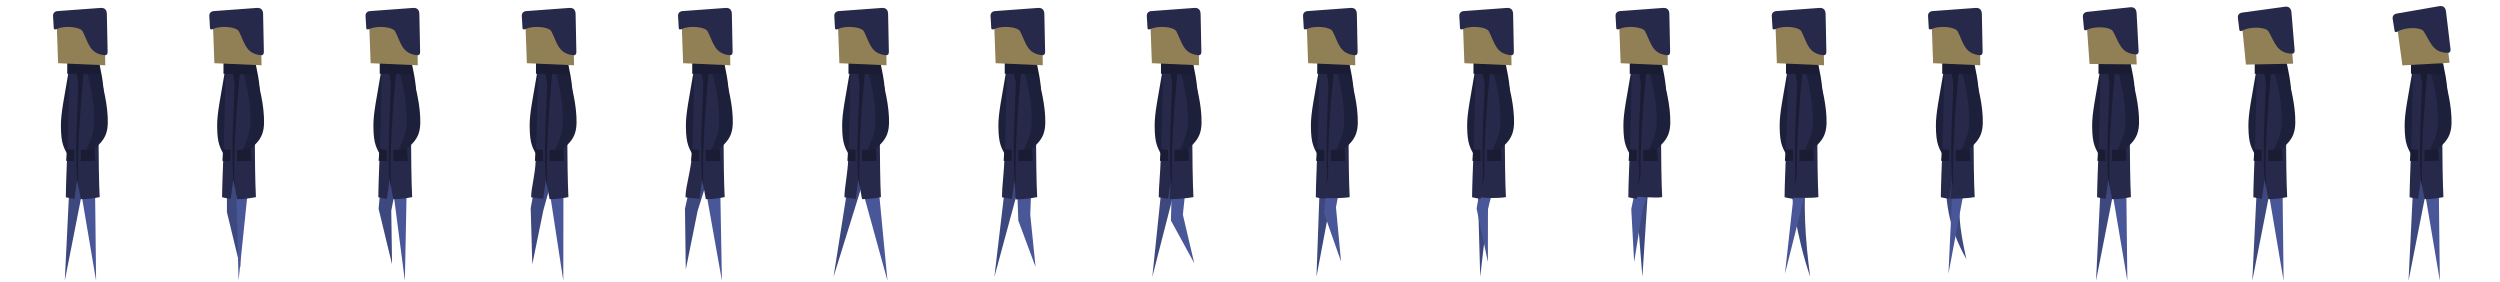
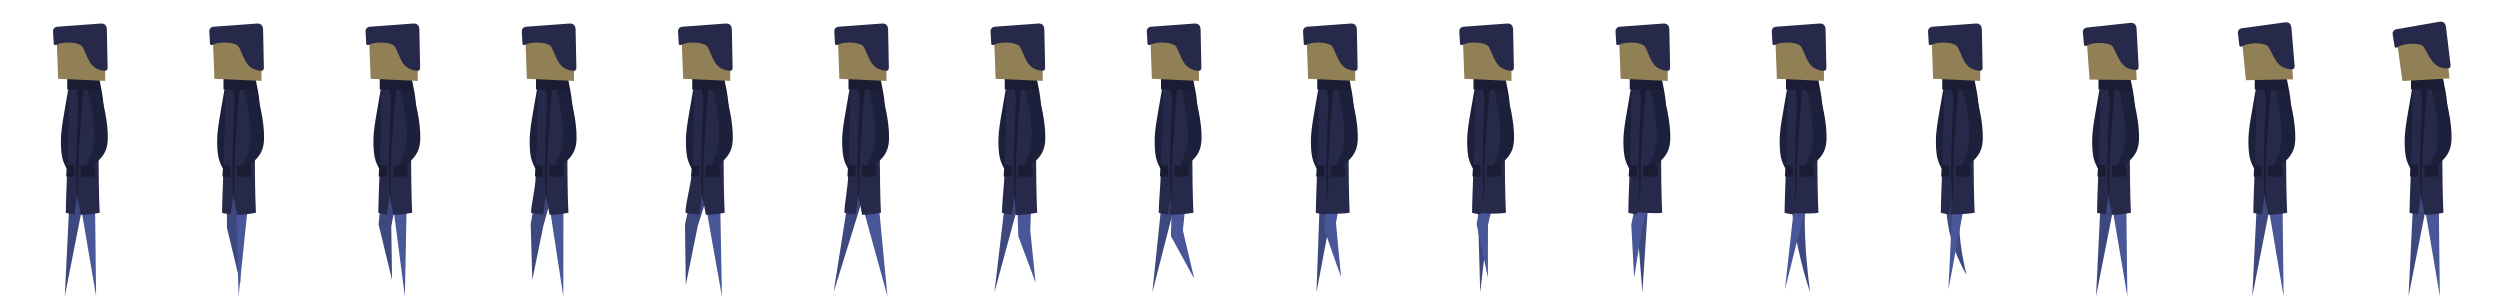
- <svg xmlns="http://www.w3.org/2000/svg" xmlns:xlink="http://www.w3.org/1999/xlink" width="1600" height="180" viewBox="0 0 1600 180" version="1.1" id="svg5713">
+ <svg xmlns="http://www.w3.org/2000/svg" xmlns:xlink="http://www.w3.org/1999/xlink" width="1600" height="190" viewBox="0 0 1600 190" version="1.1" id="svg5713">
  <defs id="defs5707">
    <clipPath clipPathUnits="userSpaceOnUse" id="clipPath4770">
      <path style="fill:none;fill-rule:evenodd;stroke:#000000;stroke-width:1px;stroke-linecap:butt;stroke-linejoin:miter;stroke-opacity:1" d="m 714.206,1001.363 -22.314,1.649 23.23,22.796 z" id="path4772" />
    </clipPath>
    <clipPath clipPathUnits="userSpaceOnUse" id="clipPath4930">
      <path style="fill:none;fill-rule:evenodd;stroke:#000000;stroke-width:1.155px;stroke-linecap:butt;stroke-linejoin:miter;stroke-opacity:1" d="M 48.79,54.024 14.806,54.726 55.591,84.227 Z" id="path4932" />
    </clipPath>
  </defs>
-   <g id="layer3" transform="translate(0,5)">
+   <g id="layer3" transform="translate(0,15)">
    <path id="path7828" d="m 51.7,41.172 h -7.857 c -2.597,15.831 -4.949,26.06 -4.871,34.531 0.111,11.978 1.892,13.873 5.687,20.775 -0.304,-9.506 0.198,-12.353 0.641,-20.285 C 45.967,64.27 48.634,50.421 51.7,41.172 Z" style="fill:#1d203a;fill-opacity:1;fill-rule:evenodd;stroke:none;stroke-width:1.203px;stroke-linecap:butt;stroke-linejoin:miter;stroke-opacity:1" />
    <use x="0" y="0" xlink:href="#path7828" id="use4942" transform="translate(99.99962)" width="100%" height="100%" />
    <use height="100%" width="100%" transform="translate(199.9996)" id="use4948" xlink:href="#path7828" y="0" x="0" />
    <use height="100%" width="100%" transform="translate(299.9996)" id="use4954" xlink:href="#path7828" y="0" x="0" />
    <use x="0" y="0" xlink:href="#path7828" id="use4956" transform="translate(399.9996)" width="100%" height="100%" />
    <use height="100%" width="100%" transform="translate(499.9996)" id="use4966" xlink:href="#path7828" y="0" x="0" />
    <use x="0" y="0" xlink:href="#path7828" id="use4968" transform="translate(599.9996)" width="100%" height="100%" />
    <use x="0" y="0" xlink:href="#path7828" id="use4970" transform="translate(699.9996)" width="100%" height="100%" />
    <use height="100%" width="100%" transform="translate(799.9996)" id="use4972" xlink:href="#path7828" y="0" x="0" />
    <use x="0" y="0" xlink:href="#path7828" id="use4990" transform="translate(899.9996)" width="100%" height="100%" />
    <use height="100%" width="100%" transform="translate(999.9996)" id="use4992" xlink:href="#path7828" y="0" x="0" />
    <use height="100%" width="100%" transform="translate(1100)" id="use4994" xlink:href="#path7828" y="0" x="0" />
    <use x="0" y="0" xlink:href="#path7828" id="use4996" transform="translate(1200)" width="100%" height="100%" />
    <path style="fill:#1d203a;fill-opacity:1;fill-rule:evenodd;stroke:none;stroke-width:1.203px;stroke-linecap:butt;stroke-linejoin:miter;stroke-opacity:1" d="m 1351.7,41.172 h -7.857 c -2.597,15.831 -4.949,26.06 -4.871,34.531 0.111,11.978 1.892,13.873 5.687,20.775 -0.304,-9.506 0.198,-12.353 0.641,-20.285 0.666,-11.923 3.334,-25.772 6.4,-35.021 z" id="path4761" />
    <path id="path4793" d="m 1451.701,41.172 h -7.857 c -2.597,15.831 -4.949,26.06 -4.871,34.531 0.111,11.978 1.892,13.873 5.687,20.775 -0.304,-9.506 0.198,-12.353 0.641,-20.285 0.666,-11.923 3.334,-25.772 6.4,-35.021 z" style="fill:#1d203a;fill-opacity:1;fill-rule:evenodd;stroke:none;stroke-width:1.203px;stroke-linecap:butt;stroke-linejoin:miter;stroke-opacity:1" />
    <path style="fill:#1d203a;fill-opacity:1;fill-rule:evenodd;stroke:none;stroke-width:1.203px;stroke-linecap:butt;stroke-linejoin:miter;stroke-opacity:1" d="m 1551.7,41.172 h -7.857 c -2.597,15.831 -4.949,26.06 -4.871,34.531 0.111,11.978 1.892,13.873 5.687,20.775 -0.304,-9.506 0.198,-12.353 0.641,-20.285 0.666,-11.923 3.334,-25.772 6.4,-35.021 z" id="path4825" />
  </g>
-   <g id="layer5" transform="translate(0,5)">
+   <g id="layer5" transform="translate(0,15)">
    <path style="display:inline;fill:#3d487f;fill-opacity:1;fill-rule:evenodd;stroke:none;stroke-width:1.1px;stroke-linecap:butt;stroke-linejoin:miter;stroke-opacity:1" d="M 41.464,174.657 45.218,97.661 H 56.618 Z" id="path7801" />
    <path id="path7876" d="m 153.844,166.357 -8.614,-35.576 -0.012,-33.12 h 11.401 l -3.273,34.382 z" style="display:inline;fill:#3d487f;fill-opacity:1;fill-rule:evenodd;stroke:none;stroke-width:1.1px;stroke-linecap:butt;stroke-linejoin:miter;stroke-opacity:1" />
    <path style="display:inline;fill:#3d487f;fill-opacity:1;fill-rule:evenodd;stroke:none;stroke-width:1.1px;stroke-linecap:butt;stroke-linejoin:miter;stroke-opacity:1" d="m 533.457,172.193 11.76,-74.532 h 11.401 z" id="path7890" />
    <path id="path7906" d="m 947.346,172.193 -2.13,-74.532 h 10.723 z" style="display:inline;fill:#3d487f;fill-opacity:1;fill-rule:evenodd;stroke:none;stroke-width:1.1px;stroke-linecap:butt;stroke-linejoin:miter;stroke-opacity:1" />
    <path style="display:inline;fill:#3d487f;fill-opacity:1;fill-rule:evenodd;stroke:none;stroke-width:1.1px;stroke-linecap:butt;stroke-linejoin:miter;stroke-opacity:1" d="m 1158.505,172.193 c -8.921,-26.756 -12.442,-51.214 -13.29,-74.532 h 11.401 c -3.105,27.339 -1.133,51.286 1.889,74.532 z" id="path7964" />
    <path style="display:inline;fill:#3d487f;fill-opacity:1;fill-rule:evenodd;stroke:none;stroke-width:1.1px;stroke-linecap:butt;stroke-linejoin:miter;stroke-opacity:1" d="m 340.667,164.187 -1.021,-35.942 5.572,-30.584 h 11.401 l -8.857,31.846 z" id="path7978" />
    <path id="path7992" d="m 737.482,172.193 7.735,-74.532 h 11.401 z" style="display:inline;fill:#3d487f;fill-opacity:1;fill-rule:evenodd;stroke:none;stroke-width:1.1px;stroke-linecap:butt;stroke-linejoin:miter;stroke-opacity:1" />
    <path style="display:inline;fill:#3d487f;fill-opacity:1;fill-rule:evenodd;stroke:none;stroke-width:1.1px;stroke-linecap:butt;stroke-linejoin:miter;stroke-opacity:1" d="m 250.912,164.187 -8.614,-35.576 2.921,-30.95 h 11.401 l -6.205,32.212 z" id="path8008" />
    <path id="path8022" d="m 438.899,167.477 -0.516,-38.866 6.835,-30.95 h 11.401 l -10.119,32.212 z" style="display:inline;fill:#3d487f;fill-opacity:1;fill-rule:evenodd;stroke:none;stroke-width:1.1px;stroke-linecap:butt;stroke-linejoin:miter;stroke-opacity:1" />
    <path style="display:inline;fill:#3d487f;fill-opacity:1;fill-rule:evenodd;stroke:none;stroke-width:1.1px;stroke-linecap:butt;stroke-linejoin:miter;stroke-opacity:1" d="m 636.411,172.193 8.806,-74.532 h 11.401 z" id="path8036" />
    <path style="display:inline;fill:#3d487f;fill-opacity:1;fill-rule:evenodd;stroke:none;stroke-width:1.1px;stroke-linecap:butt;stroke-linejoin:miter;stroke-opacity:1" d="m 842.533,172.193 2.684,-74.532 h 11.401 z" id="path8050" />
    <path style="display:inline;fill:#3d487f;fill-opacity:1;fill-rule:evenodd;stroke:none;stroke-width:1.1px;stroke-linecap:butt;stroke-linejoin:miter;stroke-opacity:1" d="m 1051.134,172.193 -5.918,-74.532 h 10.723 z" id="path8064" />
    <path id="path8078" d="m 1258.505,160.894 c -11.691,-20.94 -14.005,-36.632 -13.29,-63.233 h 11.401 c -4.733,31.546 -2.462,43.423 1.889,63.233 z" style="display:inline;fill:#3d487f;fill-opacity:1;fill-rule:evenodd;stroke:none;stroke-width:1.1px;stroke-linecap:butt;stroke-linejoin:miter;stroke-opacity:1" />
    <path id="path7803" d="M 61.499,174.657 60.629,97.661 H 50.389 l 0.809,16.191 z" style="display:inline;fill:#495698;fill-opacity:1;fill-rule:evenodd;stroke:none;stroke-width:1.1px;stroke-linecap:butt;stroke-linejoin:miter;stroke-opacity:1" />
    <path style="display:inline;fill:#495698;fill-opacity:1;fill-rule:evenodd;stroke:none;stroke-width:1.1px;stroke-linecap:butt;stroke-linejoin:miter;stroke-opacity:1" d="m 152.68,174.657 7.949,-76.996 h -10.24 l 0.809,16.191 z" id="path7878" />
    <path id="path7892" d="m 567.978,174.657 -7.349,-76.996 h -10.24 l 0.809,16.191 z" style="display:inline;fill:#495698;fill-opacity:1;fill-rule:evenodd;stroke:none;stroke-width:1.1px;stroke-linecap:butt;stroke-linejoin:miter;stroke-opacity:1" />
    <path style="display:inline;fill:#495698;fill-opacity:1;fill-rule:evenodd;stroke:none;stroke-width:1.1px;stroke-linecap:butt;stroke-linejoin:miter;stroke-opacity:1" d="m 952.257,162.73 0.028,-34.241 8.342,-30.829 h -10.24 l -5.365,30.829 z" id="path7908" />
    <path id="path7966" d="m 1142.362,170.235 18.265,-72.575 h -10.24 z" style="display:inline;fill:#495698;fill-opacity:1;fill-rule:evenodd;stroke:none;stroke-width:1.1px;stroke-linecap:butt;stroke-linejoin:miter;stroke-opacity:1" />
    <path id="path7980" d="m 360.511,174.657 0.119,-76.996 h -10.24 l 0.809,16.191 z" style="display:inline;fill:#495698;fill-opacity:1;fill-rule:evenodd;stroke:none;stroke-width:1.1px;stroke-linecap:butt;stroke-linejoin:miter;stroke-opacity:1" />
    <path style="display:inline;fill:#495698;fill-opacity:1;fill-rule:evenodd;stroke:none;stroke-width:1.1px;stroke-linecap:butt;stroke-linejoin:miter;stroke-opacity:1" d="m 764.324,163.428 -7.282,-31.011 3.587,-34.757 h -10.24 l -1,38.475 z" id="path7994" />
    <path id="path8010" d="m 259.122,174.657 1.508,-76.996 h -10.24 l 0.809,16.191 z" style="display:inline;fill:#495698;fill-opacity:1;fill-rule:evenodd;stroke:none;stroke-width:1.1px;stroke-linecap:butt;stroke-linejoin:miter;stroke-opacity:1" />
    <path style="display:inline;fill:#495698;fill-opacity:1;fill-rule:evenodd;stroke:none;stroke-width:1.1px;stroke-linecap:butt;stroke-linejoin:miter;stroke-opacity:1" d="m 462.026,174.657 -1.397,-76.996 h -10.24 l 0.809,16.191 z" id="path8024" />
    <path id="path8038" d="m 662.771,165.846 -3.407,-33.429 1.266,-34.757 h -10.24 l 1.322,38.475 z" style="display:inline;fill:#495698;fill-opacity:1;fill-rule:evenodd;stroke:none;stroke-width:1.1px;stroke-linecap:butt;stroke-linejoin:miter;stroke-opacity:1" />
    <path id="path8052" d="m 858.263,162.331 -3.242,-34.666 5.607,-30.004 h -10.24 l -3.02,33.723 z" style="display:inline;fill:#495698;fill-opacity:1;fill-rule:evenodd;stroke:none;stroke-width:1.1px;stroke-linecap:butt;stroke-linejoin:miter;stroke-opacity:1" />
    <path id="path8066" d="m 1045.853,162.73 5.421,-33.875 9.353,-31.194 h -10.24 l -6.376,31.194 z" style="display:inline;fill:#495698;fill-opacity:1;fill-rule:evenodd;stroke:none;stroke-width:1.1px;stroke-linecap:butt;stroke-linejoin:miter;stroke-opacity:1" />
    <path style="display:inline;fill:#495698;fill-opacity:1;fill-rule:evenodd;stroke:none;stroke-width:1.1px;stroke-linecap:butt;stroke-linejoin:miter;stroke-opacity:1" d="m 1247.005,170.235 13.622,-72.575 h -10.24 z" id="path8080" />
    <path id="path4763" d="m 1341.464,174.657 3.754,-76.996 h 11.401 z" style="display:inline;fill:#3d487f;fill-opacity:1;fill-rule:evenodd;stroke:none;stroke-width:1.1px;stroke-linecap:butt;stroke-linejoin:miter;stroke-opacity:1" />
    <path style="display:inline;fill:#495698;fill-opacity:1;fill-rule:evenodd;stroke:none;stroke-width:1.1px;stroke-linecap:butt;stroke-linejoin:miter;stroke-opacity:1" d="m 1361.499,174.657 -0.87,-76.996 h -10.24 l 0.809,16.191 z" id="path4765" />
    <path style="display:inline;fill:#3d487f;fill-opacity:1;fill-rule:evenodd;stroke:none;stroke-width:1.1px;stroke-linecap:butt;stroke-linejoin:miter;stroke-opacity:1" d="m 1441.465,174.657 3.754,-76.996 h 11.401 z" id="path4795" />
    <path id="path4797" d="m 1461.499,174.657 -0.87,-76.996 h -10.24 l 0.809,16.191 z" style="display:inline;fill:#495698;fill-opacity:1;fill-rule:evenodd;stroke:none;stroke-width:1.1px;stroke-linecap:butt;stroke-linejoin:miter;stroke-opacity:1" />
    <path id="path4827" d="m 1541.464,174.657 3.754,-76.996 h 11.401 z" style="display:inline;fill:#3d487f;fill-opacity:1;fill-rule:evenodd;stroke:none;stroke-width:1.1px;stroke-linecap:butt;stroke-linejoin:miter;stroke-opacity:1" />
    <path style="display:inline;fill:#495698;fill-opacity:1;fill-rule:evenodd;stroke:none;stroke-width:1.1px;stroke-linecap:butt;stroke-linejoin:miter;stroke-opacity:1" d="m 1561.499,174.657 -0.87,-76.996 h -10.24 l 0.809,16.191 z" id="path4829" />
  </g>
-   <g id="layer8" style="display:inline">
+   <g id="layer8" style="display:inline" transform="translate(0,10)">
    <use style="display:inline" height="100%" width="100%" transform="translate(200.0003)" id="use4492" xlink:href="#g4486" y="0" x="0" />
    <use style="display:inline" x="0" y="0" xlink:href="#g4486" id="use4488" transform="translate(100.0003)" width="100%" height="100%" />
    <g transform="translate(-667.2431,-915.3276)" style="display:inline" id="g4486">
      <path id="path4449" d="m 729.348,960.552 v 29.524 c 0,0 3.58,-7.49 4.119,-11.967 0.901,-7.469 -2.756,-22.478 -2.756,-22.478 z" style="display:inline;fill:#1a1c33;fill-opacity:1;fill-rule:evenodd;stroke:none;stroke-width:1px;stroke-linecap:butt;stroke-linejoin:miter;stroke-opacity:1" />
    </g>
    <use style="display:inline" height="100%" width="100%" transform="translate(300.0004)" id="use4496" xlink:href="#g4486" y="0" x="0" />
    <use style="display:inline" x="0" y="0" xlink:href="#g4486" id="use4498" transform="translate(400.0003)" width="100%" height="100%" />
    <use style="display:inline" x="0" y="0" xlink:href="#g4486" id="use4504" transform="translate(700.0003)" width="100%" height="100%" />
    <use style="display:inline" height="100%" width="100%" transform="translate(800.0003)" id="use4506" xlink:href="#g4486" y="0" x="0" />
    <use style="display:inline" height="100%" width="100%" transform="translate(1100)" id="use4516" xlink:href="#g4486" y="0" x="0" />
    <use style="display:inline" x="0" y="0" xlink:href="#g4486" id="use4518" transform="translate(1200)" width="100%" height="100%" />
    <use style="display:inline" x="0" y="0" xlink:href="#g4486" id="use4706" transform="translate(500.0007)" width="100%" height="100%" />
    <use style="display:inline" height="100%" width="100%" transform="translate(600.0007)" id="use4708" xlink:href="#g4486" y="0" x="0" />
    <use style="display:inline" height="100%" width="100%" transform="translate(900.0007)" id="use4710" xlink:href="#g4486" y="0" x="0" />
    <use style="display:inline" x="0" y="0" xlink:href="#g4486" id="use4712" transform="translate(1000.001)" width="100%" height="100%" />
    <g id="g4769" style="display:inline" transform="translate(632.7572,-915.3276)">
      <path style="display:inline;fill:#1a1c33;fill-opacity:1;fill-rule:evenodd;stroke:none;stroke-width:1px;stroke-linecap:butt;stroke-linejoin:miter;stroke-opacity:1" d="m 729.348,960.552 v 29.524 c 0,0 3.58,-7.49 4.119,-11.967 0.901,-7.469 -2.756,-22.478 -2.756,-22.478 z" id="path4767" />
    </g>
    <g transform="translate(732.7575,-915.3276)" style="display:inline" id="g4801">
      <path id="path4799" d="m 729.348,960.552 v 29.524 c 0,0 3.58,-7.49 4.119,-11.967 0.901,-7.469 -2.756,-22.478 -2.756,-22.478 z" style="display:inline;fill:#1a1c33;fill-opacity:1;fill-rule:evenodd;stroke:none;stroke-width:1px;stroke-linecap:butt;stroke-linejoin:miter;stroke-opacity:1" />
    </g>
    <g id="g4833" style="display:inline" transform="translate(832.757,-915.3276)">
      <path style="display:inline;fill:#1a1c33;fill-opacity:1;fill-rule:evenodd;stroke:none;stroke-width:1px;stroke-linecap:butt;stroke-linejoin:miter;stroke-opacity:1" d="m 729.348,960.552 v 29.524 c 0,0 3.58,-7.49 4.119,-11.967 0.901,-7.469 -2.756,-22.478 -2.756,-22.478 z" id="path4831" />
    </g>
  </g>
-   <g id="layer1" transform="translate(-667.2431,-915.3276)" style="display:inline">
+   <g id="layer1" transform="translate(-667.2431,-905.3276)" style="display:inline">
    <path id="use5112" d="m 1611.509,953.726 c -0.179,46.638 -2.02,71.586 -2.14,87.829 1.864,0.488 3.704,0.814 5.524,1.008 l 1.724,-12.631 -4.933,10.991 c 4.219,1.435 15.379,1.34 19.351,0.563 -1.032,-20.03 -0.555,-61.393 -1.317,-89.871 h -18.174 l -0.018,1.075 z" style="fill:#26294a;fill-opacity:1;fill-rule:nonzero;stroke:none;stroke-width:1.1px;stroke-linecap:butt;stroke-linejoin:miter;stroke-opacity:1" />
    <path id="use5114" d="m 1711.509,953.726 c -0.179,46.638 -2.02,71.586 -2.14,87.829 1.864,0.488 3.704,0.814 5.524,1.008 l 1.724,-12.631 -4.762,11.195 c 4.093,0.026 15.207,1.136 19.18,0.359 -1.032,-20.03 -0.555,-61.393 -1.317,-89.871 h -18.174 l -0.018,1.075 z" style="fill:#26294a;fill-opacity:1;fill-rule:nonzero;stroke:none;stroke-width:1.1px;stroke-linecap:butt;stroke-linejoin:miter;stroke-opacity:1" />
    <path id="use5116" d="m 1811.509,953.726 c -0.179,46.638 -2.02,71.586 -2.14,87.829 1.864,0.488 3.704,0.814 5.524,1.008 l 1.724,-12.631 -3.002,11.948 c 4.093,0.026 13.448,0.383 17.42,-0.394 -1.032,-20.03 -0.555,-61.393 -1.317,-89.871 h -18.174 l -0.018,1.075 z" style="fill:#26294a;fill-opacity:1;fill-rule:nonzero;stroke:none;stroke-width:1.1px;stroke-linecap:butt;stroke-linejoin:miter;stroke-opacity:1" />
    <path id="use5118" d="m 1911.509,953.726 c -0.179,46.638 -2.02,71.586 -2.14,87.829 1.864,0.488 3.704,0.814 5.524,1.008 l 1.724,-12.631 c 0.293,2.035 0.041,3.798 -0.506,5.413 l -0.671,7.175 c 4.093,0.026 11.623,-0.257 15.595,-1.033 -1.032,-20.03 -0.555,-61.393 -1.317,-89.871 h -18.174 l -0.018,1.075 z" style="fill:#26294a;fill-opacity:1;fill-rule:evenodd;stroke:none;stroke-width:1.1px;stroke-linecap:butt;stroke-linejoin:miter;stroke-opacity:1" />
    <path id="use5047" d="m 1211.509,953.726 c -0.107,27.758 -0.802,47.832 -1.373,62.961 -0.388,10.29 -2.408,18.292 -2.456,24.868 1.864,0.488 5.393,0.814 7.213,1.008 l 1.724,-12.631 2.347,12.855 c 4.093,0.026 8.099,-0.524 12.071,-1.301 -1.032,-20.03 -0.555,-61.393 -1.317,-89.871 h -18.174 l -0.018,1.075 z" style="fill:#26294a;fill-opacity:1;fill-rule:evenodd;stroke:none;stroke-width:1.1px;stroke-linecap:butt;stroke-linejoin:miter;stroke-opacity:1" />
    <path id="use5049" d="m 1311.509,953.726 c -0.103,26.739 -0.752,46.348 -1.309,61.275 -0.415,11.108 -1.663,19.623 -1.714,26.554 1.864,0.488 4.588,0.814 6.407,1.008 l 1.724,-12.631 0.603,13.034 c 4.093,0.026 9.843,-0.703 13.815,-1.48 -1.032,-20.03 -0.555,-61.393 -1.317,-89.871 h -18.174 l -0.018,1.075 z" style="fill:#26294a;fill-opacity:1;fill-rule:evenodd;stroke:none;stroke-width:1.1px;stroke-linecap:butt;stroke-linejoin:miter;stroke-opacity:1" />
    <path id="use5051" d="m 1411.509,953.726 c -0.107,27.849 -0.807,47.964 -1.378,63.11 -0.386,10.219 -1.249,18.175 -1.297,24.719 1.864,0.488 4.239,0.814 6.059,1.008 l 1.724,-12.631 -0.807,12.855 c 4.093,0.026 11.252,-0.524 15.225,-1.301 -1.032,-20.03 -0.555,-61.393 -1.317,-89.871 h -18.174 l -0.018,1.075 z" style="fill:#26294a;fill-opacity:1;fill-rule:evenodd;stroke:none;stroke-width:1.1px;stroke-linecap:butt;stroke-linejoin:miter;stroke-opacity:1" />
    <path id="use5053" d="m 1511.509,953.726 c -0.179,46.638 -2.02,71.586 -2.14,87.829 1.864,0.488 3.704,0.814 5.524,1.008 l 1.724,-12.631 -2.268,12.244 c 4.093,0.026 12.714,0.087 16.686,-0.69 -1.032,-20.03 -0.555,-61.393 -1.317,-89.871 h -18.174 l -0.018,1.075 z" style="fill:#26294a;fill-opacity:1;fill-rule:nonzero;stroke:none;stroke-width:1.1px;stroke-linecap:butt;stroke-linejoin:miter;stroke-opacity:1" />
    <path style="fill:#26294a;fill-opacity:1;fill-rule:evenodd;stroke:none;stroke-width:1.1px;stroke-linecap:butt;stroke-linejoin:miter;stroke-opacity:1" d="m 711.51,953.726 c -0.179,46.638 -2.02,71.586 -2.14,87.829 1.864,0.488 3.704,0.814 5.524,1.008 l 1.724,-12.631 2.347,12.855 c 4.093,0.026 8.099,-0.524 12.071,-1.301 -1.032,-20.03 -0.555,-61.393 -1.317,-89.871 h -18.174 l -0.018,1.075 z" id="path7805" />
    <path style="fill:#1d203a;fill-opacity:1;fill-rule:evenodd;stroke:none;stroke-width:1.203px;stroke-linecap:butt;stroke-linejoin:miter;stroke-opacity:1" d="m 722.929,961.5 h 7.679 c 2.71,9.141 5.794,21.57 5.629,32.382 -0.181,11.896 -6.475,13.949 -15.444,23.289 1.809,-9.159 6.375,-12.928 6.697,-23.103 0.312,-9.847 -1.451,-21.347 -4.56,-32.568 z" id="path7830" />
    <use x="0" y="0" xlink:href="#path7805" id="use5014" transform="translate(99.99959)" width="100%" height="100%" />
    <use x="0" y="0" xlink:href="#path7830" id="use4944" transform="translate(99.99962)" width="100%" height="100%" />
    <use height="100%" width="100%" transform="translate(199.9996)" id="use5041" xlink:href="#path7805" y="0" x="0" />
    <use height="100%" width="100%" transform="translate(199.9996)" id="use4950" xlink:href="#path7830" y="0" x="0" />
    <path id="use5043" d="m 1011.509,953.726 c -0.11,28.58 -0.844,49.014 -1.423,64.292 -0.366,9.653 -2.877,17.248 -2.923,23.537 1.864,0.488 5.91,0.814 7.73,1.008 l 1.724,-12.631 2.347,12.855 c 4.093,0.026 8.099,-0.524 12.071,-1.301 -1.032,-20.03 -0.555,-61.393 -1.317,-89.871 h -18.174 l -0.018,1.075 z" style="fill:#26294a;fill-opacity:1;fill-rule:evenodd;stroke:none;stroke-width:1.1px;stroke-linecap:butt;stroke-linejoin:miter;stroke-opacity:1" />
    <use height="100%" width="100%" transform="translate(299.9996)" id="use4958" xlink:href="#path7830" y="0" x="0" />
    <path id="use5045" d="m 1111.509,953.726 c -0.093,24.223 -0.634,42.594 -1.15,56.934 -0.477,13.27 -4.345,23.088 -4.403,30.894 1.864,0.488 7.117,0.814 8.937,1.008 l 1.724,-12.631 2.347,12.855 c 4.093,0.026 8.099,-0.524 12.071,-1.301 -1.032,-20.03 -0.555,-61.393 -1.317,-89.871 h -18.174 l -0.018,1.075 z" style="fill:#26294a;fill-opacity:1;fill-rule:evenodd;stroke:none;stroke-width:1.1px;stroke-linecap:butt;stroke-linejoin:miter;stroke-opacity:1" />
    <use x="0" y="0" xlink:href="#path7830" id="use4962" transform="translate(399.9996)" width="100%" height="100%" />
    <use height="100%" width="100%" transform="translate(499.9996)" id="use4974" xlink:href="#path7830" y="0" x="0" />
    <use x="0" y="0" xlink:href="#path7830" id="use4978" transform="translate(599.9996)" width="100%" height="100%" />
    <use x="0" y="0" xlink:href="#path7830" id="use4982" transform="translate(699.9996)" width="100%" height="100%" />
    <use height="100%" width="100%" transform="translate(799.9996)" id="use4986" xlink:href="#path7830" y="0" x="0" />
    <use x="0" y="0" xlink:href="#path7830" id="use4998" transform="translate(899.9996)" width="100%" height="100%" />
    <use height="100%" width="100%" transform="translate(999.9996)" id="use5002" xlink:href="#path7830" y="0" x="0" />
    <use height="100%" width="100%" transform="translate(1100)" id="use5006" xlink:href="#path7830" y="0" x="0" />
    <use x="0" y="0" xlink:href="#path7830" id="use5010" transform="translate(1200)" width="100%" height="100%" />
    <path id="path4771" d="m 2011.51,953.726 c -0.179,46.638 -2.02,71.586 -2.14,87.829 1.864,0.488 3.704,0.814 5.524,1.008 l 1.724,-12.631 2.347,12.855 c 4.093,0.026 8.099,-0.524 12.071,-1.301 -1.032,-20.03 -0.555,-61.393 -1.317,-89.871 h -18.174 l -0.018,1.075 z" style="fill:#26294a;fill-opacity:1;fill-rule:evenodd;stroke:none;stroke-width:1.1px;stroke-linecap:butt;stroke-linejoin:miter;stroke-opacity:1" />
    <path id="path4773" d="m 2022.929,961.5 h 7.679 c 2.71,9.141 5.794,21.57 5.629,32.382 -0.181,11.896 -6.475,13.949 -15.444,23.289 1.809,-9.159 6.375,-12.928 6.697,-23.103 0.312,-9.847 -1.451,-21.347 -4.56,-32.568 z" style="fill:#1d203a;fill-opacity:1;fill-rule:evenodd;stroke:none;stroke-width:1.203px;stroke-linecap:butt;stroke-linejoin:miter;stroke-opacity:1" />
    <path style="fill:#26294a;fill-opacity:1;fill-rule:evenodd;stroke:none;stroke-width:1.1px;stroke-linecap:butt;stroke-linejoin:miter;stroke-opacity:1" d="m 2111.51,953.726 c -0.179,46.638 -2.02,71.586 -2.14,87.829 1.864,0.488 3.704,0.814 5.524,1.008 l 1.724,-12.631 2.347,12.855 c 4.093,0.026 8.099,-0.524 12.071,-1.301 -1.032,-20.03 -0.555,-61.393 -1.317,-89.871 h -18.174 l -0.018,1.075 z" id="path4803" />
    <path style="fill:#1d203a;fill-opacity:1;fill-rule:evenodd;stroke:none;stroke-width:1.203px;stroke-linecap:butt;stroke-linejoin:miter;stroke-opacity:1" d="m 2122.929,961.5 h 7.679 c 2.71,9.141 5.794,21.57 5.629,32.382 -0.181,11.896 -6.475,13.949 -15.444,23.289 1.809,-9.159 6.375,-12.928 6.697,-23.103 0.312,-9.847 -1.451,-21.347 -4.56,-32.568 z" id="path4805" />
    <path id="path4835" d="m 2211.51,953.726 c -0.179,46.638 -2.02,71.586 -2.14,87.829 1.864,0.488 3.704,0.814 5.524,1.008 l 1.724,-12.631 2.347,12.855 c 4.093,0.026 8.099,-0.524 12.071,-1.301 -1.032,-20.03 -0.555,-61.393 -1.317,-89.871 h -18.174 l -0.018,1.075 z" style="fill:#26294a;fill-opacity:1;fill-rule:evenodd;stroke:none;stroke-width:1.1px;stroke-linecap:butt;stroke-linejoin:miter;stroke-opacity:1" />
    <path id="path4837" d="m 2222.929,961.5 h 7.679 c 2.71,9.141 5.794,21.57 5.629,32.382 -0.181,11.896 -6.475,13.949 -15.444,23.289 1.809,-9.159 6.375,-12.928 6.697,-23.103 0.312,-9.847 -1.451,-21.347 -4.56,-32.568 z" style="fill:#1d203a;fill-opacity:1;fill-rule:evenodd;stroke:none;stroke-width:1.203px;stroke-linecap:butt;stroke-linejoin:miter;stroke-opacity:1" />
  </g>
-   <g id="layer2" style="display:inline" transform="translate(0,5)">
+   <g id="layer2" style="display:inline" transform="translate(0,15)">
    <g id="g4483">
      <path id="path4466" d="m 721.156,957.341 c -2.818,28.49 -4.725,60.494 -3.66,77.667 -0.285,-1.664 -0.658,-3.085 -0.91,-5.065 -1.497,-18.609 0.22,-44.582 1.279,-69.816 z" style="display:inline;fill:#1a1c33;fill-opacity:1;fill-rule:evenodd;stroke:none;stroke-width:1px;stroke-linecap:butt;stroke-linejoin:miter;stroke-opacity:1" transform="translate(-667.2431,-920.3276)" />
      <path style="display:inline;fill:#1a1c33;fill-opacity:1;fill-rule:evenodd;stroke:none;stroke-width:1px;stroke-linecap:butt;stroke-linejoin:miter;stroke-opacity:1" d="m 715.309,957.341 c 1.091,5.198 1.997,10.322 2.758,15.391 l 1.445,-6.996 c -0.287,-1.913 -0.59,-3.785 -0.912,-5.606 z" id="path4468" transform="translate(-667.2431,-920.3276)" />
      <path id="path4470" d="m 718.923,1011.303 v 7.147 l 9.336,-0.193 -0.482,-7.516 z" style="display:inline;fill:#1a1c33;fill-opacity:1;fill-rule:evenodd;stroke:none;stroke-width:1px;stroke-linecap:butt;stroke-linejoin:miter;stroke-opacity:1" transform="translate(-667.2431,-920.3276)" />
      <path style="display:inline;fill:#1a1c33;fill-opacity:1;fill-rule:evenodd;stroke:none;stroke-width:1px;stroke-linecap:butt;stroke-linejoin:miter;stroke-opacity:1" d="m 714.761,1011.303 v 7.147 l -5.17,-0.193 0.482,-7.516 z" id="path4472" transform="translate(-667.2431,-920.3276)" />
      <path id="path4447" d="m 43.039,34.621 -0.015,7.594 20.708,0.367 -0.134,-7.1 z" style="fill:#1a1c33;fill-opacity:1;fill-rule:evenodd;stroke:none;stroke-width:1px;stroke-linecap:butt;stroke-linejoin:miter;stroke-opacity:1" />
    </g>
    <use x="0" y="0" xlink:href="#g4483" id="use4490" transform="translate(100.0003)" width="100%" height="100%" />
    <use height="100%" width="100%" transform="translate(200.0003)" id="use4494" xlink:href="#g4483" y="0" x="0" />
    <use height="100%" width="100%" transform="translate(300.0004)" id="use4500" xlink:href="#g4483" y="0" x="0" />
    <use x="0" y="0" xlink:href="#g4483" id="use4502" transform="translate(400.0004)" width="100%" height="100%" />
    <use height="100%" width="100%" transform="translate(500.0004)" id="use4508" xlink:href="#g4483" y="0" x="0" />
    <g id="use4510" transform="translate(600.0004)">
      <path transform="translate(-667.2431,-920.3276)" style="display:inline;fill:#1a1c33;fill-opacity:1;fill-rule:evenodd;stroke:none;stroke-width:1px;stroke-linecap:butt;stroke-linejoin:miter;stroke-opacity:1" d="m 721.156,957.341 c -2.558,25.855 -4.365,54.605 -3.881,72.537 0.049,1.827 -0.373,3.77 -0.407,5.304 -0.145,-1.682 -0.156,-3.212 -0.283,-5.238 -1.497,-18.609 0.22,-44.582 1.279,-69.816 z" id="path4610" />
      <path transform="translate(-667.2431,-920.3276)" id="path4612" d="m 715.309,957.341 c 1.091,5.198 1.997,10.322 2.758,15.391 l 1.445,-6.996 c -0.287,-1.913 -0.59,-3.785 -0.912,-5.606 z" style="display:inline;fill:#1a1c33;fill-opacity:1;fill-rule:evenodd;stroke:none;stroke-width:1px;stroke-linecap:butt;stroke-linejoin:miter;stroke-opacity:1" />
      <path transform="translate(-667.2431,-920.3276)" style="display:inline;fill:#1a1c33;fill-opacity:1;fill-rule:evenodd;stroke:none;stroke-width:1px;stroke-linecap:butt;stroke-linejoin:miter;stroke-opacity:1" d="m 718.923,1011.303 v 7.147 l 9.336,-0.193 -0.482,-7.516 z" id="path4614" />
      <path transform="translate(-667.2431,-920.3276)" id="path4616" d="m 714.761,1011.303 v 7.147 l -5.17,-0.193 0.482,-7.516 z" style="display:inline;fill:#1a1c33;fill-opacity:1;fill-rule:evenodd;stroke:none;stroke-width:1px;stroke-linecap:butt;stroke-linejoin:miter;stroke-opacity:1" />
      <path style="fill:#1a1c33;fill-opacity:1;fill-rule:evenodd;stroke:none;stroke-width:1px;stroke-linecap:butt;stroke-linejoin:miter;stroke-opacity:1" d="m 43.039,34.621 -0.015,7.594 20.708,0.367 -0.134,-7.1 z" id="path4618" />
    </g>
    <g id="use4512" transform="translate(700.0004)">
      <path transform="translate(-667.2431,-920.3276)" style="display:inline;fill:#1a1c33;fill-opacity:1;fill-rule:evenodd;stroke:none;stroke-width:1px;stroke-linecap:butt;stroke-linejoin:miter;stroke-opacity:1" d="m 721.156,957.341 c -2.558,25.862 -4.366,54.621 -3.88,72.551 0.049,1.822 -0.712,3.656 -0.978,5.221 0.116,-1.903 0.184,-2.99 0.288,-5.17 -1.497,-18.609 0.22,-44.582 1.279,-69.816 z" id="path4622" />
      <path transform="translate(-667.2431,-920.3276)" id="path4624" d="m 715.309,957.341 c 1.091,5.198 1.997,10.322 2.758,15.391 l 1.445,-6.996 c -0.287,-1.913 -0.59,-3.785 -0.912,-5.606 z" style="display:inline;fill:#1a1c33;fill-opacity:1;fill-rule:evenodd;stroke:none;stroke-width:1px;stroke-linecap:butt;stroke-linejoin:miter;stroke-opacity:1" />
      <path transform="translate(-667.2431,-920.3276)" style="display:inline;fill:#1a1c33;fill-opacity:1;fill-rule:evenodd;stroke:none;stroke-width:1px;stroke-linecap:butt;stroke-linejoin:miter;stroke-opacity:1" d="m 718.923,1011.303 v 7.147 l 9.336,-0.193 -0.482,-7.516 z" id="path4626" />
      <path transform="translate(-667.2431,-920.3276)" id="path4628" d="m 714.761,1011.303 v 7.147 l -5.17,-0.193 0.482,-7.516 z" style="display:inline;fill:#1a1c33;fill-opacity:1;fill-rule:evenodd;stroke:none;stroke-width:1px;stroke-linecap:butt;stroke-linejoin:miter;stroke-opacity:1" />
      <path style="fill:#1a1c33;fill-opacity:1;fill-rule:evenodd;stroke:none;stroke-width:1px;stroke-linecap:butt;stroke-linejoin:miter;stroke-opacity:1" d="m 43.039,34.621 -0.015,7.594 20.708,0.367 -0.134,-7.1 z" id="path4630" />
    </g>
    <g id="use4514" transform="translate(800.0004)">
      <path transform="translate(-667.2431,-920.3276)" style="display:inline;fill:#1a1c33;fill-opacity:1;fill-rule:evenodd;stroke:none;stroke-width:1px;stroke-linecap:butt;stroke-linejoin:miter;stroke-opacity:1" d="m 721.156,957.341 c -2.559,25.867 -4.382,52.648 -3.896,70.578 0.049,1.818 -1.199,5.714 -1.506,7.267 0.185,-2.116 0.913,-5.094 0.816,-7.227 -0.848,-18.65 0.236,-42.598 1.295,-67.832 z" id="path4636" />
      <path transform="translate(-667.2431,-920.3276)" id="path4638" d="m 715.309,957.341 c 1.091,5.198 1.997,10.322 2.758,15.391 l 1.445,-6.996 c -0.287,-1.913 -0.59,-3.785 -0.912,-5.606 z" style="display:inline;fill:#1a1c33;fill-opacity:1;fill-rule:evenodd;stroke:none;stroke-width:1px;stroke-linecap:butt;stroke-linejoin:miter;stroke-opacity:1" />
      <path transform="translate(-667.2431,-920.3276)" style="display:inline;fill:#1a1c33;fill-opacity:1;fill-rule:evenodd;stroke:none;stroke-width:1px;stroke-linecap:butt;stroke-linejoin:miter;stroke-opacity:1" d="m 718.923,1011.303 v 7.147 l 9.336,-0.193 -0.482,-7.516 z" id="path4640" />
      <path transform="translate(-667.2431,-920.3276)" id="path4642" d="m 714.761,1011.303 v 7.147 l -5.17,-0.193 0.482,-7.516 z" style="display:inline;fill:#1a1c33;fill-opacity:1;fill-rule:evenodd;stroke:none;stroke-width:1px;stroke-linecap:butt;stroke-linejoin:miter;stroke-opacity:1" />
      <path style="fill:#1a1c33;fill-opacity:1;fill-rule:evenodd;stroke:none;stroke-width:1px;stroke-linecap:butt;stroke-linejoin:miter;stroke-opacity:1" d="m 43.039,34.621 -0.015,7.594 20.708,0.367 -0.134,-7.1 z" id="path4644" />
    </g>
    <g id="use4520" transform="translate(900.0004)">
      <path transform="translate(-667.2431,-920.3276)" style="display:inline;fill:#1a1c33;fill-opacity:1;fill-rule:evenodd;stroke:none;stroke-width:1px;stroke-linecap:butt;stroke-linejoin:miter;stroke-opacity:1" d="m 721.156,957.341 c -2.405,24.308 -4.146,51.174 -3.943,69.204 0.035,3.102 -0.931,5.807 -2.074,8.454 0.769,-3.017 1.381,-5.584 1.213,-8.465 -1.059,-18.298 0.518,-42.679 1.513,-66.407 z" id="path4650" />
      <path transform="translate(-667.2431,-920.3276)" id="path4652" d="m 715.309,957.341 c 1.091,5.198 1.997,10.322 2.758,15.391 l 1.445,-6.996 c -0.287,-1.913 -0.59,-3.785 -0.912,-5.606 z" style="display:inline;fill:#1a1c33;fill-opacity:1;fill-rule:evenodd;stroke:none;stroke-width:1px;stroke-linecap:butt;stroke-linejoin:miter;stroke-opacity:1" />
      <path transform="translate(-667.2431,-920.3276)" style="display:inline;fill:#1a1c33;fill-opacity:1;fill-rule:evenodd;stroke:none;stroke-width:1px;stroke-linecap:butt;stroke-linejoin:miter;stroke-opacity:1" d="m 718.923,1011.303 v 7.147 l 9.336,-0.193 -0.482,-7.516 z" id="path4654" />
      <path transform="translate(-667.2431,-920.3276)" id="path4656" d="m 714.761,1011.303 v 7.147 l -5.17,-0.193 0.482,-7.516 z" style="display:inline;fill:#1a1c33;fill-opacity:1;fill-rule:evenodd;stroke:none;stroke-width:1px;stroke-linecap:butt;stroke-linejoin:miter;stroke-opacity:1" />
      <path style="fill:#1a1c33;fill-opacity:1;fill-rule:evenodd;stroke:none;stroke-width:1px;stroke-linecap:butt;stroke-linejoin:miter;stroke-opacity:1" d="m 43.039,34.621 -0.015,7.594 20.708,0.367 -0.134,-7.1 z" id="path4658" />
    </g>
    <g id="use4522" transform="translate(1000)">
      <path transform="translate(-667.2431,-920.3276)" style="display:inline;fill:#1a1c33;fill-opacity:1;fill-rule:evenodd;stroke:none;stroke-width:1px;stroke-linecap:butt;stroke-linejoin:miter;stroke-opacity:1" d="m 721.156,957.341 c -2.382,24.081 -4.113,50.672 -3.948,68.696 0.03,3.3 -1.116,6.481 -2.629,9.434 0.998,-3.103 1.911,-6.407 1.745,-9.437 -1.004,-18.241 0.555,-42.395 1.541,-65.908 z" id="path4664" />
      <path transform="translate(-667.2431,-920.3276)" id="path4666" d="m 715.309,957.341 c 1.091,5.198 1.997,10.322 2.758,15.391 l 1.445,-6.996 c -0.287,-1.913 -0.59,-3.785 -0.912,-5.606 z" style="display:inline;fill:#1a1c33;fill-opacity:1;fill-rule:evenodd;stroke:none;stroke-width:1px;stroke-linecap:butt;stroke-linejoin:miter;stroke-opacity:1" />
      <path transform="translate(-667.2431,-920.3276)" style="display:inline;fill:#1a1c33;fill-opacity:1;fill-rule:evenodd;stroke:none;stroke-width:1px;stroke-linecap:butt;stroke-linejoin:miter;stroke-opacity:1" d="m 718.923,1011.303 v 7.147 l 9.336,-0.193 -0.482,-7.516 z" id="path4668" />
      <path transform="translate(-667.2431,-920.3276)" id="path4670" d="m 714.761,1011.303 v 7.147 l -5.17,-0.193 0.482,-7.516 z" style="display:inline;fill:#1a1c33;fill-opacity:1;fill-rule:evenodd;stroke:none;stroke-width:1px;stroke-linecap:butt;stroke-linejoin:miter;stroke-opacity:1" />
      <path style="fill:#1a1c33;fill-opacity:1;fill-rule:evenodd;stroke:none;stroke-width:1px;stroke-linecap:butt;stroke-linejoin:miter;stroke-opacity:1" d="m 43.039,34.621 -0.015,7.594 20.708,0.367 -0.134,-7.1 z" id="path4672" />
    </g>
    <g id="use4524" transform="translate(1100)">
      <path transform="translate(-667.2431,-920.3276)" style="display:inline;fill:#1a1c33;fill-opacity:1;fill-rule:evenodd;stroke:none;stroke-width:1px;stroke-linecap:butt;stroke-linejoin:miter;stroke-opacity:1" d="m 721.156,957.341 c -2.346,23.715 -4.06,49.865 -3.955,67.869 0.021,3.625 -0.85,6.384 -1.832,9.798 0.4,-3.506 1.072,-6.6 0.906,-9.895 -0.902,-18.128 0.62,-41.867 1.59,-64.986 z" id="path4678" />
      <path transform="translate(-667.2431,-920.3276)" id="path4680" d="m 715.309,957.341 c 1.091,5.198 1.997,10.322 2.758,15.391 l 1.445,-6.996 c -0.287,-1.913 -0.59,-3.785 -0.912,-5.606 z" style="display:inline;fill:#1a1c33;fill-opacity:1;fill-rule:evenodd;stroke:none;stroke-width:1px;stroke-linecap:butt;stroke-linejoin:miter;stroke-opacity:1" />
      <path transform="translate(-667.2431,-920.3276)" style="display:inline;fill:#1a1c33;fill-opacity:1;fill-rule:evenodd;stroke:none;stroke-width:1px;stroke-linecap:butt;stroke-linejoin:miter;stroke-opacity:1" d="m 718.923,1011.303 v 7.147 l 9.336,-0.193 -0.482,-7.516 z" id="path4682" />
      <path transform="translate(-667.2431,-920.3276)" id="path4684" d="m 714.761,1011.303 v 7.147 l -5.17,-0.193 0.482,-7.516 z" style="display:inline;fill:#1a1c33;fill-opacity:1;fill-rule:evenodd;stroke:none;stroke-width:1px;stroke-linecap:butt;stroke-linejoin:miter;stroke-opacity:1" />
      <path style="fill:#1a1c33;fill-opacity:1;fill-rule:evenodd;stroke:none;stroke-width:1px;stroke-linecap:butt;stroke-linejoin:miter;stroke-opacity:1" d="m 43.039,34.621 -0.015,7.594 20.708,0.367 -0.134,-7.1 z" id="path4686" />
    </g>
    <g id="use4526" transform="translate(1200)">
      <path transform="translate(-667.2431,-920.3276)" style="display:inline;fill:#1a1c33;fill-opacity:1;fill-rule:evenodd;stroke:none;stroke-width:1px;stroke-linecap:butt;stroke-linejoin:miter;stroke-opacity:1" d="m 721.156,957.341 c -2.391,24.173 -4.126,50.877 -3.946,68.904 0.032,3.219 0.518,6.626 -1.12,9.228 0.429,-2.441 0.589,-3.503 0.497,-5.529 -0.095,-1.177 -0.176,-2.382 -0.246,-3.616 -1.036,-18.275 0.533,-42.562 1.525,-66.201 z" id="path4692" />
      <path transform="translate(-667.2431,-920.3276)" id="path4694" d="m 715.309,957.341 c 1.091,5.198 1.997,10.322 2.758,15.391 l 1.445,-6.996 c -0.287,-1.913 -0.59,-3.785 -0.912,-5.606 z" style="display:inline;fill:#1a1c33;fill-opacity:1;fill-rule:evenodd;stroke:none;stroke-width:1px;stroke-linecap:butt;stroke-linejoin:miter;stroke-opacity:1" />
      <path transform="translate(-667.2431,-920.3276)" style="display:inline;fill:#1a1c33;fill-opacity:1;fill-rule:evenodd;stroke:none;stroke-width:1px;stroke-linecap:butt;stroke-linejoin:miter;stroke-opacity:1" d="m 718.923,1011.303 v 7.147 l 9.336,-0.193 -0.482,-7.516 z" id="path4696" />
      <path transform="translate(-667.2431,-920.3276)" id="path4698" d="m 714.761,1011.303 v 7.147 l -5.17,-0.193 0.482,-7.516 z" style="display:inline;fill:#1a1c33;fill-opacity:1;fill-rule:evenodd;stroke:none;stroke-width:1px;stroke-linecap:butt;stroke-linejoin:miter;stroke-opacity:1" />
      <path style="fill:#1a1c33;fill-opacity:1;fill-rule:evenodd;stroke:none;stroke-width:1px;stroke-linecap:butt;stroke-linejoin:miter;stroke-opacity:1" d="m 43.039,34.621 -0.015,7.594 20.708,0.367 -0.134,-7.1 z" id="path4700" />
    </g>
    <g id="g4785" transform="translate(1300)">
      <path transform="translate(-667.2431,-920.3276)" style="display:inline;fill:#1a1c33;fill-opacity:1;fill-rule:evenodd;stroke:none;stroke-width:1px;stroke-linecap:butt;stroke-linejoin:miter;stroke-opacity:1" d="m 721.156,957.341 c -2.818,28.49 -4.725,60.494 -3.66,77.667 -0.285,-1.664 -0.658,-3.085 -0.91,-5.065 -1.497,-18.609 0.22,-44.582 1.279,-69.816 z" id="path4775" />
      <path transform="translate(-667.2431,-920.3276)" id="path4777" d="m 715.309,957.341 c 1.091,5.198 1.997,10.322 2.758,15.391 l 1.445,-6.996 c -0.287,-1.913 -0.59,-3.785 -0.912,-5.606 z" style="display:inline;fill:#1a1c33;fill-opacity:1;fill-rule:evenodd;stroke:none;stroke-width:1px;stroke-linecap:butt;stroke-linejoin:miter;stroke-opacity:1" />
      <path transform="translate(-667.2431,-920.3276)" style="display:inline;fill:#1a1c33;fill-opacity:1;fill-rule:evenodd;stroke:none;stroke-width:1px;stroke-linecap:butt;stroke-linejoin:miter;stroke-opacity:1" d="m 718.923,1011.303 v 7.147 l 9.336,-0.193 -0.482,-7.516 z" id="path4779" />
      <path transform="translate(-667.2431,-920.3276)" id="path4781" d="m 714.761,1011.303 v 7.147 l -5.17,-0.193 0.482,-7.516 z" style="display:inline;fill:#1a1c33;fill-opacity:1;fill-rule:evenodd;stroke:none;stroke-width:1px;stroke-linecap:butt;stroke-linejoin:miter;stroke-opacity:1" />
      <path style="fill:#1a1c33;fill-opacity:1;fill-rule:evenodd;stroke:none;stroke-width:1px;stroke-linecap:butt;stroke-linejoin:miter;stroke-opacity:1" d="m 43.039,34.621 -0.015,7.594 20.708,0.367 -0.134,-7.1 z" id="path4783" />
    </g>
    <g transform="translate(1400.001)" id="g4817">
      <path id="path4807" d="m 721.156,957.341 c -2.818,28.49 -4.725,60.494 -3.66,77.667 -0.285,-1.664 -0.658,-3.085 -0.91,-5.065 -1.497,-18.609 0.22,-44.582 1.279,-69.816 z" style="display:inline;fill:#1a1c33;fill-opacity:1;fill-rule:evenodd;stroke:none;stroke-width:1px;stroke-linecap:butt;stroke-linejoin:miter;stroke-opacity:1" transform="translate(-667.2431,-920.3276)" />
      <path style="display:inline;fill:#1a1c33;fill-opacity:1;fill-rule:evenodd;stroke:none;stroke-width:1px;stroke-linecap:butt;stroke-linejoin:miter;stroke-opacity:1" d="m 715.309,957.341 c 1.091,5.198 1.997,10.322 2.758,15.391 l 1.445,-6.996 c -0.287,-1.913 -0.59,-3.785 -0.912,-5.606 z" id="path4809" transform="translate(-667.2431,-920.3276)" />
      <path id="path4811" d="m 718.923,1011.303 v 7.147 l 9.336,-0.193 -0.482,-7.516 z" style="display:inline;fill:#1a1c33;fill-opacity:1;fill-rule:evenodd;stroke:none;stroke-width:1px;stroke-linecap:butt;stroke-linejoin:miter;stroke-opacity:1" transform="translate(-667.2431,-920.3276)" />
      <path style="display:inline;fill:#1a1c33;fill-opacity:1;fill-rule:evenodd;stroke:none;stroke-width:1px;stroke-linecap:butt;stroke-linejoin:miter;stroke-opacity:1" d="m 714.761,1011.303 v 7.147 l -5.17,-0.193 0.482,-7.516 z" id="path4813" transform="translate(-667.2431,-920.3276)" />
      <path id="path4815" d="m 43.039,34.621 -0.015,7.594 20.708,0.367 -0.134,-7.1 z" style="fill:#1a1c33;fill-opacity:1;fill-rule:evenodd;stroke:none;stroke-width:1px;stroke-linecap:butt;stroke-linejoin:miter;stroke-opacity:1" />
    </g>
    <g id="g4849" transform="translate(1500)">
      <path transform="translate(-667.2431,-920.3276)" style="display:inline;fill:#1a1c33;fill-opacity:1;fill-rule:evenodd;stroke:none;stroke-width:1px;stroke-linecap:butt;stroke-linejoin:miter;stroke-opacity:1" d="m 721.156,957.341 c -2.818,28.49 -4.725,60.494 -3.66,77.667 -0.285,-1.664 -0.658,-3.085 -0.91,-5.065 -1.497,-18.609 0.22,-44.582 1.279,-69.816 z" id="path4839" />
      <path transform="translate(-667.2431,-920.3276)" id="path4841" d="m 715.309,957.341 c 1.091,5.198 1.997,10.322 2.758,15.391 l 1.445,-6.996 c -0.287,-1.913 -0.59,-3.785 -0.912,-5.606 z" style="display:inline;fill:#1a1c33;fill-opacity:1;fill-rule:evenodd;stroke:none;stroke-width:1px;stroke-linecap:butt;stroke-linejoin:miter;stroke-opacity:1" />
      <path transform="translate(-667.2431,-920.3276)" style="display:inline;fill:#1a1c33;fill-opacity:1;fill-rule:evenodd;stroke:none;stroke-width:1px;stroke-linecap:butt;stroke-linejoin:miter;stroke-opacity:1" d="m 718.923,1011.303 v 7.147 l 9.336,-0.193 -0.482,-7.516 z" id="path4843" />
      <path transform="translate(-667.2431,-920.3276)" id="path4845" d="m 714.761,1011.303 v 7.147 l -5.17,-0.193 0.482,-7.516 z" style="display:inline;fill:#1a1c33;fill-opacity:1;fill-rule:evenodd;stroke:none;stroke-width:1px;stroke-linecap:butt;stroke-linejoin:miter;stroke-opacity:1" />
      <path style="fill:#1a1c33;fill-opacity:1;fill-rule:evenodd;stroke:none;stroke-width:1px;stroke-linecap:butt;stroke-linejoin:miter;stroke-opacity:1" d="m 43.039,34.621 -0.015,7.594 20.708,0.367 -0.134,-7.1 z" id="path4847" />
    </g>
  </g>
-   <g id="layer4" transform="translate(0,5)">
+   <g id="layer4" transform="translate(0,15)">
    <g id="g4578">
      <path id="path7684-3" d="M 36.055,4.228 37.199,35.45 67.38,36.774 66.844,1.809 Z" style="display:inline;fill:#917f55;fill-opacity:1;fill-rule:evenodd;stroke:none;stroke-width:3.2px;stroke-linecap:butt;stroke-linejoin:miter;stroke-opacity:1" />
      <path id="path4538" d="m 36.502,13.526 c 4.571,-2.263 14.798,-1.489 16.401,1.573 3.64,6.951 4.262,14.406 14.311,15.236 0.791,0.065 1.696,-0.48 1.664,-2.085 L 68.385,3.973 C 68.33,1.275 66.992,-0.123 64.345,0.072 L 36.82,2.095 c -1.694,0.125 -2.978,1.236 -2.866,3.177 l 0.439,7.612 c 0.071,1.231 1.177,1.103 2.109,0.642 z" style="fill:#26294a;fill-opacity:1;fill-rule:evenodd;stroke:none;stroke-width:1px;stroke-linecap:butt;stroke-linejoin:miter;stroke-opacity:1" />
    </g>
    <use x="0" y="0" xlink:href="#g4578" id="use4586" transform="translate(100.0001)" width="100%" height="100%" />
    <use height="100%" width="100%" transform="translate(200.0001)" id="use4588" xlink:href="#g4578" y="0" x="0" />
    <use height="100%" width="100%" transform="translate(300.0001)" id="use4590" xlink:href="#g4578" y="0" x="0" />
    <use x="0" y="0" xlink:href="#g4578" id="use4592" transform="translate(400.0001)" width="100%" height="100%" />
    <use height="100%" width="100%" transform="translate(500.0001)" id="use4594" xlink:href="#g4578" y="0" x="0" />
    <use x="0" y="0" xlink:href="#g4578" id="use4596" transform="translate(600.0001)" width="100%" height="100%" />
    <use x="0" y="0" xlink:href="#g4578" id="use4598" transform="translate(700.0001)" width="100%" height="100%" />
    <use height="100%" width="100%" transform="translate(800.0001)" id="use4600" xlink:href="#g4578" y="0" x="0" />
    <use x="0" y="0" xlink:href="#g4578" id="use4602" transform="translate(900.0001)" width="100%" height="100%" />
    <use height="100%" width="100%" transform="translate(1000)" id="use4604" xlink:href="#g4578" y="0" x="0" />
    <use height="100%" width="100%" transform="translate(1100)" id="use4606" xlink:href="#g4578" y="0" x="0" />
    <use x="0" y="0" xlink:href="#g4578" id="use4608" transform="translate(1200)" width="100%" height="100%" />
    <g id="g4791" transform="rotate(-1.911549,701.4135,-38929.181)">
      <path style="display:inline;fill:#917f55;fill-opacity:1;fill-rule:evenodd;stroke:none;stroke-width:3.2px;stroke-linecap:butt;stroke-linejoin:miter;stroke-opacity:1" d="M 36.055,4.228 37.199,35.45 67.38,36.774 66.844,1.809 Z" id="path4787" />
      <path style="fill:#26294a;fill-opacity:1;fill-rule:evenodd;stroke:none;stroke-width:1px;stroke-linecap:butt;stroke-linejoin:miter;stroke-opacity:1" d="m 36.502,13.526 c 4.571,-2.263 14.798,-1.489 16.401,1.573 3.64,6.951 4.262,14.406 14.311,15.236 0.791,0.065 1.696,-0.48 1.664,-2.085 L 68.385,3.973 C 68.33,1.275 66.992,-0.123 64.345,0.072 L 36.82,2.095 c -1.694,0.125 -2.978,1.236 -2.866,3.177 l 0.439,7.612 c 0.071,1.231 1.177,1.103 2.109,0.642 z" id="path4789" />
    </g>
    <g transform="rotate(-3.62299,751.4136,-22100.195)" id="g4823">
      <path id="path4819" d="M 36.055,4.228 37.199,35.45 67.38,36.774 66.844,1.809 Z" style="display:inline;fill:#917f55;fill-opacity:1;fill-rule:evenodd;stroke:none;stroke-width:3.2px;stroke-linecap:butt;stroke-linejoin:miter;stroke-opacity:1" />
      <path id="path4821" d="m 36.502,13.526 c 4.571,-2.263 14.798,-1.489 16.401,1.573 3.64,6.951 4.262,14.406 14.311,15.236 0.791,0.065 1.696,-0.48 1.664,-2.085 L 68.385,3.973 C 68.33,1.275 66.992,-0.123 64.345,0.072 L 36.82,2.095 c -1.694,0.125 -2.978,1.236 -2.866,3.177 l 0.439,7.612 c 0.071,1.231 1.177,1.103 2.109,0.642 z" style="fill:#26294a;fill-opacity:1;fill-rule:evenodd;stroke:none;stroke-width:1px;stroke-linecap:butt;stroke-linejoin:miter;stroke-opacity:1" />
    </g>
    <g id="g4855" transform="rotate(-5.678019,801.4134,-15091.082)">
      <path style="display:inline;fill:#917f55;fill-opacity:1;fill-rule:evenodd;stroke:none;stroke-width:3.2px;stroke-linecap:butt;stroke-linejoin:miter;stroke-opacity:1" d="M 36.055,4.228 37.199,35.45 67.38,36.774 66.844,1.809 Z" id="path4851" />
      <path style="fill:#26294a;fill-opacity:1;fill-rule:evenodd;stroke:none;stroke-width:1px;stroke-linecap:butt;stroke-linejoin:miter;stroke-opacity:1" d="m 36.502,13.526 c 4.571,-2.263 14.798,-1.489 16.401,1.573 3.64,6.951 4.262,14.406 14.311,15.236 0.791,0.065 1.696,-0.48 1.664,-2.085 L 68.385,3.973 C 68.33,1.275 66.992,-0.123 64.345,0.072 L 36.82,2.095 c -1.694,0.125 -2.978,1.236 -2.866,3.177 l 0.439,7.612 c 0.071,1.231 1.177,1.103 2.109,0.642 z" id="path4853" />
    </g>
  </g>
-   <g id="layer6" transform="translate(0,5)" />
+   <g id="layer6" transform="translate(0,15)" />
</svg>
